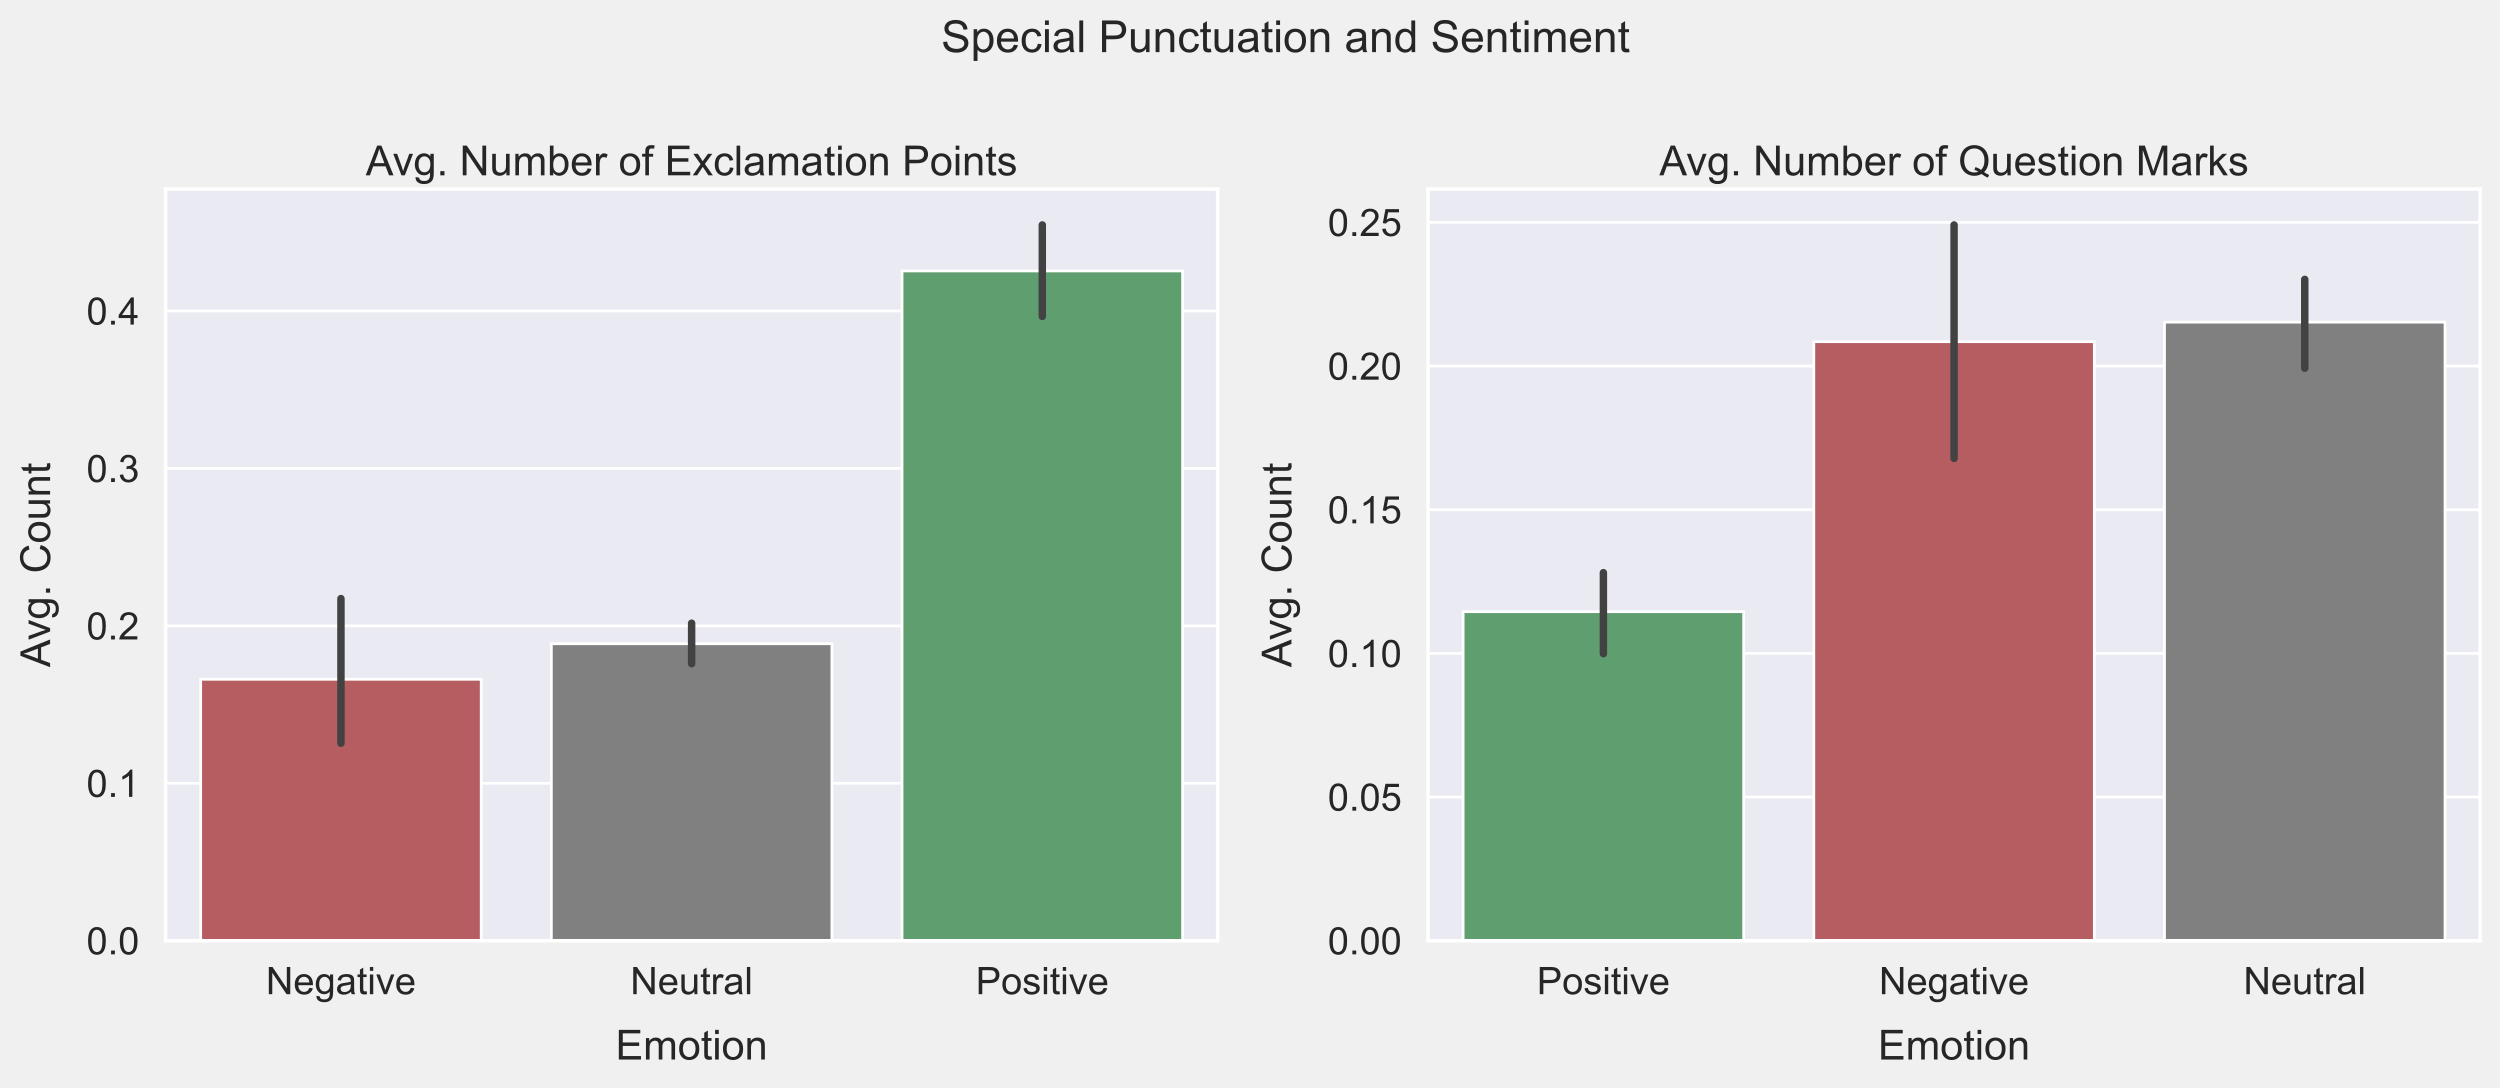
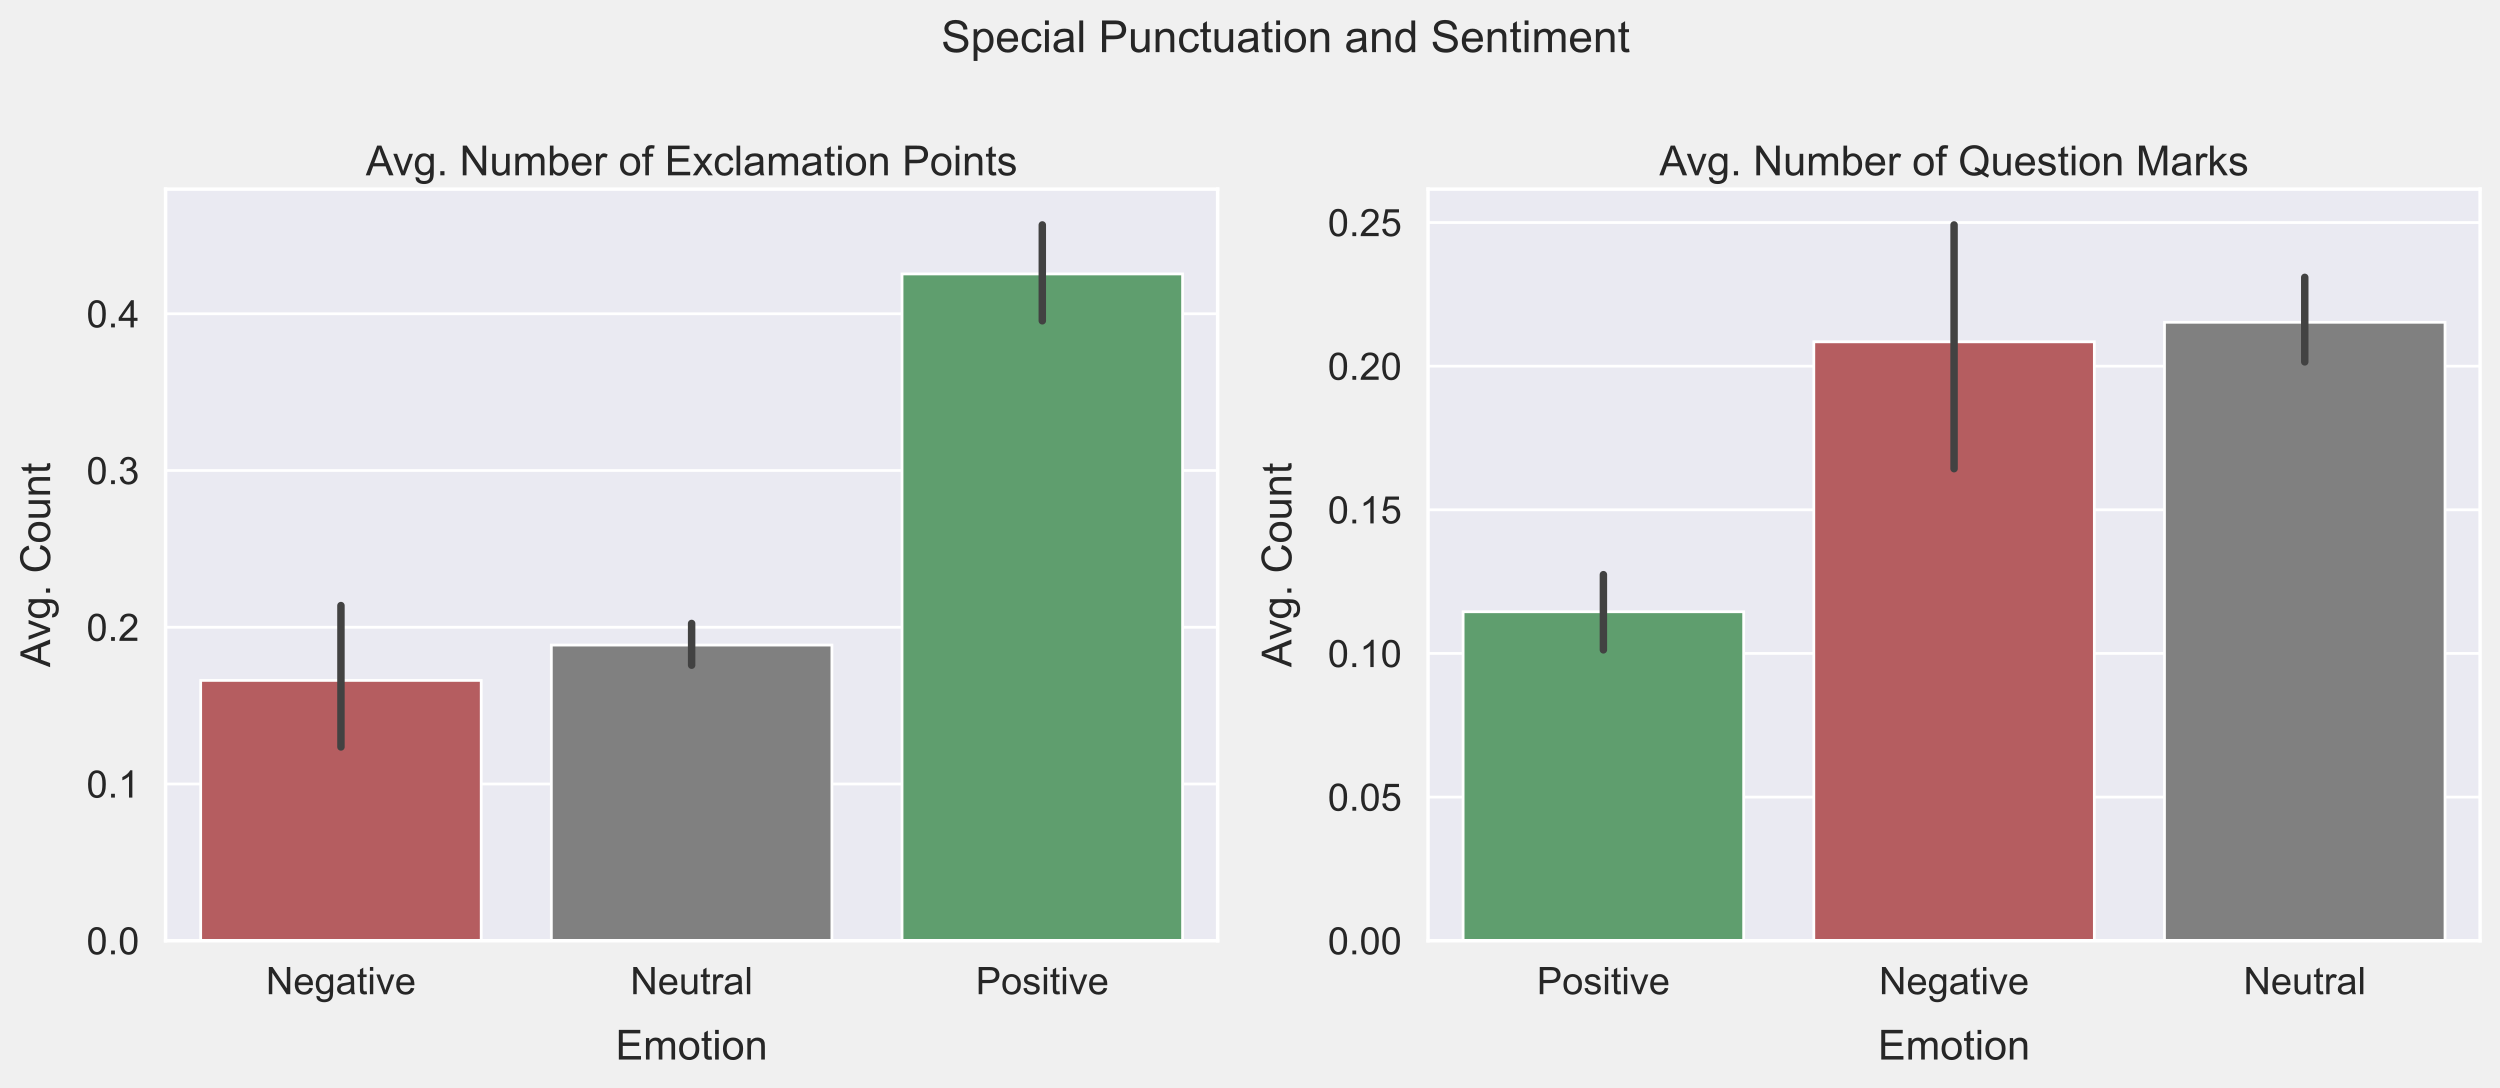
<svg xmlns="http://www.w3.org/2000/svg" xmlns:xlink="http://www.w3.org/1999/xlink" height="393.354pt" version="1.1" viewBox="0 0 904.089 393.354" width="904.089pt">
  <defs>
    <style type="text/css">*{stroke-linecap:butt;stroke-linejoin:round;}</style>
  </defs>
  <g id="figure_1">
    <g id="patch_1">
      <path d="M 0 393.354  L 904.089 393.354  L 904.089 0  L 0 0  z " style="fill:none;" />
    </g>
    <g id="axes_1">
      <g id="patch_2">
        <path d="M 59.889 340.2  L 440.344 340.2  L 440.344 68.4  L 59.889 68.4  z " style="fill:#eaeaf2;" />
      </g>
      <g id="matplotlib.axis_1">
        <g id="xtick_1">
          <g id="text_1">
            <g style="fill:#262626;" transform="translate(96.16554 359.542)scale(0.1375 -0.1375)">
              <defs>
                <path d="M 7.625 0  L 7.625 71.578  L 17.328 71.578  L 54.938 15.375  L 54.938 71.578  L 64.016 71.578  L 64.016 0  L 54.297 0  L 16.703 56.25  L 16.703 0  z " id="ArialMT-78" />
                <path d="M 42.094 16.703  L 51.172 15.578  Q 49.031 7.625 43.219 3.219  Q 37.406 -1.172 28.375 -1.172  Q 17 -1.172 10.328 5.828  Q 3.656 12.844 3.656 25.484  Q 3.656 38.578 10.391 45.797  Q 17.141 53.031 27.875 53.031  Q 38.281 53.031 44.875 45.953  Q 51.469 38.875 51.469 26.031  Q 51.469 25.25 51.422 23.688  L 12.75 23.688  Q 13.234 15.141 17.578 10.594  Q 21.922 6.062 28.422 6.062  Q 33.25 6.062 36.672 8.594  Q 40.094 11.141 42.094 16.703  z M 13.234 30.906  L 42.188 30.906  Q 41.609 37.453 38.875 40.719  Q 34.672 45.797 27.984 45.797  Q 21.922 45.797 17.797 41.75  Q 13.672 37.703 13.234 30.906  z " id="ArialMT-101" />
                <path d="M 4.984 -4.297  L 13.531 -5.562  Q 14.062 -9.516 16.5 -11.328  Q 19.781 -13.766 25.438 -13.766  Q 31.547 -13.766 34.859 -11.328  Q 38.188 -8.891 39.359 -4.5  Q 40.047 -1.812 39.984 6.781  Q 34.234 0 25.641 0  Q 14.938 0 9.078 7.719  Q 3.219 15.438 3.219 26.219  Q 3.219 33.641 5.906 39.906  Q 8.594 46.188 13.688 49.609  Q 18.797 53.031 25.688 53.031  Q 34.859 53.031 40.828 45.609  L 40.828 51.859  L 48.922 51.859  L 48.922 7.031  Q 48.922 -5.078 46.453 -10.125  Q 44 -15.188 38.641 -18.109  Q 33.297 -21.047 25.484 -21.047  Q 16.219 -21.047 10.5 -16.875  Q 4.781 -12.703 4.984 -4.297  z M 12.25 26.859  Q 12.25 16.656 16.297 11.969  Q 20.359 7.281 26.469 7.281  Q 32.516 7.281 36.609 11.938  Q 40.719 16.609 40.719 26.562  Q 40.719 36.078 36.5 40.906  Q 32.281 45.75 26.312 45.75  Q 20.453 45.75 16.344 40.984  Q 12.25 36.234 12.25 26.859  z " id="ArialMT-103" />
                <path d="M 40.438 6.391  Q 35.547 2.25 31.031 0.531  Q 26.516 -1.172 21.344 -1.172  Q 12.797 -1.172 8.203 3  Q 3.609 7.172 3.609 13.672  Q 3.609 17.484 5.344 20.625  Q 7.078 23.781 9.891 25.688  Q 12.703 27.594 16.219 28.562  Q 18.797 29.25 24.031 29.891  Q 34.672 31.156 39.703 32.906  Q 39.75 34.719 39.75 35.203  Q 39.75 40.578 37.25 42.781  Q 33.891 45.75 27.25 45.75  Q 21.047 45.75 18.094 43.578  Q 15.141 41.406 13.719 35.891  L 5.125 37.062  Q 6.297 42.578 8.984 45.969  Q 11.672 49.359 16.75 51.188  Q 21.828 53.031 28.516 53.031  Q 35.156 53.031 39.297 51.469  Q 43.453 49.906 45.406 47.531  Q 47.359 45.172 48.141 41.547  Q 48.578 39.312 48.578 33.453  L 48.578 21.734  Q 48.578 9.469 49.141 6.219  Q 49.703 2.984 51.375 0  L 42.188 0  Q 40.828 2.734 40.438 6.391  z M 39.703 26.031  Q 34.906 24.078 25.344 22.703  Q 19.922 21.922 17.672 20.938  Q 15.438 19.969 14.203 18.094  Q 12.984 16.219 12.984 13.922  Q 12.984 10.406 15.641 8.062  Q 18.312 5.719 23.438 5.719  Q 28.516 5.719 32.469 7.938  Q 36.422 10.156 38.281 14.016  Q 39.703 17 39.703 22.797  z " id="ArialMT-97" />
                <path d="M 25.781 7.859  L 27.047 0.094  Q 23.344 -0.688 20.406 -0.688  Q 15.625 -0.688 12.984 0.828  Q 10.359 2.344 9.281 4.812  Q 8.203 7.281 8.203 15.188  L 8.203 45.016  L 1.766 45.016  L 1.766 51.859  L 8.203 51.859  L 8.203 64.703  L 16.938 69.969  L 16.938 51.859  L 25.781 51.859  L 25.781 45.016  L 16.938 45.016  L 16.938 14.703  Q 16.938 10.938 17.406 9.859  Q 17.875 8.797 18.922 8.156  Q 19.969 7.516 21.922 7.516  Q 23.391 7.516 25.781 7.859  z " id="ArialMT-116" />
                <path d="M 6.641 61.469  L 6.641 71.578  L 15.438 71.578  L 15.438 61.469  z M 6.641 0  L 6.641 51.859  L 15.438 51.859  L 15.438 0  z " id="ArialMT-105" />
                <path d="M 21 0  L 1.266 51.859  L 10.547 51.859  L 21.688 20.797  Q 23.484 15.766 25 10.359  Q 26.172 14.453 28.266 20.219  L 39.797 51.859  L 48.828 51.859  L 29.203 0  z " id="ArialMT-118" />
              </defs>
              <use xlink:href="#ArialMT-78" />
              <use x="72.217" xlink:href="#ArialMT-101" />
              <use x="127.832" xlink:href="#ArialMT-103" />
              <use x="183.447" xlink:href="#ArialMT-97" />
              <use x="239.062" xlink:href="#ArialMT-116" />
              <use x="266.846" xlink:href="#ArialMT-105" />
              <use x="289.062" xlink:href="#ArialMT-118" />
              <use x="339.062" xlink:href="#ArialMT-101" />
            </g>
          </g>
        </g>
        <g id="xtick_2">
          <g id="text_2">
            <g style="fill:#262626;" transform="translate(227.9552 359.542)scale(0.1375 -0.1375)">
              <defs>
                <path d="M 40.578 0  L 40.578 7.625  Q 34.516 -1.172 24.125 -1.172  Q 19.531 -1.172 15.547 0.578  Q 11.578 2.344 9.641 5  Q 7.719 7.672 6.938 11.531  Q 6.391 14.109 6.391 19.734  L 6.391 51.859  L 15.188 51.859  L 15.188 23.094  Q 15.188 16.219 15.719 13.812  Q 16.547 10.359 19.234 8.375  Q 21.922 6.391 25.875 6.391  Q 29.828 6.391 33.297 8.422  Q 36.766 10.453 38.203 13.938  Q 39.656 17.438 39.656 24.078  L 39.656 51.859  L 48.438 51.859  L 48.438 0  z " id="ArialMT-117" />
                <path d="M 6.5 0  L 6.5 51.859  L 14.406 51.859  L 14.406 44  Q 17.438 49.516 20 51.266  Q 22.562 53.031 25.641 53.031  Q 30.078 53.031 34.672 50.203  L 31.641 42.047  Q 28.422 43.953 25.203 43.953  Q 22.312 43.953 20.016 42.219  Q 17.719 40.484 16.75 37.406  Q 15.281 32.719 15.281 27.156  L 15.281 0  z " id="ArialMT-114" />
                <path d="M 6.391 0  L 6.391 71.578  L 15.188 71.578  L 15.188 0  z " id="ArialMT-108" />
              </defs>
              <use xlink:href="#ArialMT-78" />
              <use x="72.217" xlink:href="#ArialMT-101" />
              <use x="127.832" xlink:href="#ArialMT-117" />
              <use x="183.447" xlink:href="#ArialMT-116" />
              <use x="211.23" xlink:href="#ArialMT-114" />
              <use x="244.531" xlink:href="#ArialMT-97" />
              <use x="300.146" xlink:href="#ArialMT-108" />
            </g>
          </g>
        </g>
        <g id="xtick_3">
          <g id="text_3">
            <g style="fill:#262626;" transform="translate(352.8623 359.542)scale(0.1375 -0.1375)">
              <defs>
                <path d="M 7.719 0  L 7.719 71.578  L 34.719 71.578  Q 41.844 71.578 45.609 70.906  Q 50.875 70.016 54.438 67.547  Q 58.016 65.094 60.188 60.641  Q 62.359 56.203 62.359 50.875  Q 62.359 41.75 56.547 35.422  Q 50.734 29.109 35.547 29.109  L 17.188 29.109  L 17.188 0  z M 17.188 37.547  L 35.688 37.547  Q 44.875 37.547 48.734 40.969  Q 52.594 44.391 52.594 50.594  Q 52.594 55.078 50.312 58.266  Q 48.047 61.469 44.344 62.5  Q 41.938 63.141 35.5 63.141  L 17.188 63.141  z " id="ArialMT-80" />
                <path d="M 3.328 25.922  Q 3.328 40.328 11.328 47.266  Q 18.016 53.031 27.641 53.031  Q 38.328 53.031 45.109 46.016  Q 51.906 39.016 51.906 26.656  Q 51.906 16.656 48.906 10.906  Q 45.906 5.172 40.156 2  Q 34.422 -1.172 27.641 -1.172  Q 16.75 -1.172 10.031 5.812  Q 3.328 12.797 3.328 25.922  z M 12.359 25.922  Q 12.359 15.969 16.703 11.016  Q 21.047 6.062 27.641 6.062  Q 34.188 6.062 38.531 11.031  Q 42.875 16.016 42.875 26.219  Q 42.875 35.844 38.5 40.797  Q 34.125 45.75 27.641 45.75  Q 21.047 45.75 16.703 40.812  Q 12.359 35.891 12.359 25.922  z " id="ArialMT-111" />
                <path d="M 3.078 15.484  L 11.766 16.844  Q 12.5 11.625 15.844 8.844  Q 19.188 6.062 25.203 6.062  Q 31.25 6.062 34.172 8.516  Q 37.109 10.984 37.109 14.312  Q 37.109 17.281 34.516 19  Q 32.719 20.172 25.531 21.969  Q 15.875 24.422 12.141 26.203  Q 8.406 27.984 6.469 31.125  Q 4.547 34.281 4.547 38.094  Q 4.547 41.547 6.125 44.5  Q 7.719 47.469 10.453 49.422  Q 12.5 50.922 16.031 51.969  Q 19.578 53.031 23.641 53.031  Q 29.734 53.031 34.344 51.266  Q 38.969 49.516 41.156 46.5  Q 43.359 43.5 44.188 38.484  L 35.594 37.312  Q 35.016 41.312 32.203 43.547  Q 29.391 45.797 24.266 45.797  Q 18.219 45.797 15.625 43.797  Q 13.031 41.797 13.031 39.109  Q 13.031 37.406 14.109 36.031  Q 15.188 34.625 17.484 33.688  Q 18.797 33.203 25.25 31.453  Q 34.578 28.953 38.25 27.359  Q 41.938 25.781 44.031 22.75  Q 46.141 19.734 46.141 15.234  Q 46.141 10.844 43.578 6.953  Q 41.016 3.078 36.172 0.953  Q 31.344 -1.172 25.25 -1.172  Q 15.141 -1.172 9.844 3.031  Q 4.547 7.234 3.078 15.484  z " id="ArialMT-115" />
              </defs>
              <use xlink:href="#ArialMT-80" />
              <use x="66.699" xlink:href="#ArialMT-111" />
              <use x="122.314" xlink:href="#ArialMT-115" />
              <use x="172.314" xlink:href="#ArialMT-105" />
              <use x="194.531" xlink:href="#ArialMT-116" />
              <use x="222.314" xlink:href="#ArialMT-105" />
              <use x="244.531" xlink:href="#ArialMT-118" />
              <use x="294.531" xlink:href="#ArialMT-101" />
            </g>
          </g>
        </g>
        <g id="text_4">
          <g style="fill:#262626;" transform="translate(222.6042 383.1727)scale(0.15 -0.15)">
            <defs>
              <path d="M 7.906 0  L 7.906 71.578  L 59.672 71.578  L 59.672 63.141  L 17.391 63.141  L 17.391 41.219  L 56.984 41.219  L 56.984 32.812  L 17.391 32.812  L 17.391 8.453  L 61.328 8.453  L 61.328 0  z " id="ArialMT-69" />
              <path d="M 6.594 0  L 6.594 51.859  L 14.453 51.859  L 14.453 44.578  Q 16.891 48.391 20.938 50.703  Q 25 53.031 30.172 53.031  Q 35.938 53.031 39.625 50.641  Q 43.312 48.25 44.828 43.953  Q 50.984 53.031 60.844 53.031  Q 68.562 53.031 72.703 48.75  Q 76.859 44.484 76.859 35.594  L 76.859 0  L 68.109 0  L 68.109 32.672  Q 68.109 37.938 67.25 40.25  Q 66.406 42.578 64.156 43.984  Q 61.922 45.406 58.891 45.406  Q 53.422 45.406 49.797 41.766  Q 46.188 38.141 46.188 30.125  L 46.188 0  L 37.406 0  L 37.406 33.688  Q 37.406 39.547 35.25 42.469  Q 33.109 45.406 28.219 45.406  Q 24.516 45.406 21.359 43.453  Q 18.219 41.5 16.797 37.734  Q 15.375 33.984 15.375 26.906  L 15.375 0  z " id="ArialMT-109" />
              <path d="M 6.594 0  L 6.594 51.859  L 14.5 51.859  L 14.5 44.484  Q 20.219 53.031 31 53.031  Q 35.688 53.031 39.625 51.344  Q 43.562 49.656 45.516 46.922  Q 47.469 44.188 48.25 40.438  Q 48.734 37.984 48.734 31.891  L 48.734 0  L 39.938 0  L 39.938 31.547  Q 39.938 36.922 38.906 39.578  Q 37.891 42.234 35.281 43.812  Q 32.672 45.406 29.156 45.406  Q 23.531 45.406 19.453 41.844  Q 15.375 38.281 15.375 28.328  L 15.375 0  z " id="ArialMT-110" />
            </defs>
            <use xlink:href="#ArialMT-69" />
            <use x="66.699" xlink:href="#ArialMT-109" />
            <use x="150" xlink:href="#ArialMT-111" />
            <use x="205.615" xlink:href="#ArialMT-116" />
            <use x="233.398" xlink:href="#ArialMT-105" />
            <use x="255.615" xlink:href="#ArialMT-111" />
            <use x="311.23" xlink:href="#ArialMT-110" />
          </g>
        </g>
      </g>
      <g id="matplotlib.axis_2">
        <g id="ytick_1">
          <g id="line2d_1">
-             <path clip-path="url(#pdcd122458a)" d="M 59.889 340.2  L 440.344 340.2  " style="fill:none;stroke:#ffffff;stroke-linecap:round;" />
+             <path clip-path="url(#p3a1f4a45fe)" d="M 59.889 340.2  L 440.344 340.2  " style="fill:none;stroke:#ffffff;stroke-linecap:round;" />
          </g>
          <g id="text_5">
            <g style="fill:#262626;" transform="translate(31.27656 345.121)scale(0.1375 -0.1375)">
              <defs>
                <path d="M 4.156 35.297  Q 4.156 48 6.766 55.734  Q 9.375 63.484 14.516 67.672  Q 19.672 71.875 27.484 71.875  Q 33.25 71.875 37.594 69.547  Q 41.938 67.234 44.766 62.859  Q 47.609 58.5 49.219 52.219  Q 50.828 45.953 50.828 35.297  Q 50.828 22.703 48.234 14.969  Q 45.656 7.234 40.5 3  Q 35.359 -1.219 27.484 -1.219  Q 17.141 -1.219 11.234 6.203  Q 4.156 15.141 4.156 35.297  z M 13.188 35.297  Q 13.188 17.672 17.312 11.828  Q 21.438 6 27.484 6  Q 33.547 6 37.672 11.859  Q 41.797 17.719 41.797 35.297  Q 41.797 52.984 37.672 58.781  Q 33.547 64.594 27.391 64.594  Q 21.344 64.594 17.719 59.469  Q 13.188 52.938 13.188 35.297  z " id="ArialMT-48" />
                <path d="M 9.078 0  L 9.078 10.016  L 19.094 10.016  L 19.094 0  z " id="ArialMT-46" />
              </defs>
              <use xlink:href="#ArialMT-48" />
              <use x="55.615" xlink:href="#ArialMT-46" />
              <use x="83.398" xlink:href="#ArialMT-48" />
            </g>
          </g>
        </g>
        <g id="ytick_2">
          <g id="line2d_2">
-             <path clip-path="url(#pdcd122458a)" d="M 59.889 283.265  L 440.344 283.265  " style="fill:none;stroke:#ffffff;stroke-linecap:round;" />
+             <path clip-path="url(#p3a1f4a45fe)" d="M 59.889 283.518  L 440.344 283.518  " style="fill:none;stroke:#ffffff;stroke-linecap:round;" />
          </g>
          <g id="text_6">
-             <g style="fill:#262626;" transform="translate(31.27656 288.1862)scale(0.1375 -0.1375)">
+             <g style="fill:#262626;" transform="translate(31.27656 288.4393)scale(0.1375 -0.1375)">
              <defs>
                <path d="M 37.25 0  L 28.469 0  L 28.469 56  Q 25.297 52.984 20.141 49.953  Q 14.984 46.922 10.891 45.406  L 10.891 53.906  Q 18.266 57.375 23.781 62.297  Q 29.297 67.234 31.594 71.875  L 37.25 71.875  z " id="ArialMT-49" />
              </defs>
              <use xlink:href="#ArialMT-48" />
              <use x="55.615" xlink:href="#ArialMT-46" />
              <use x="83.398" xlink:href="#ArialMT-49" />
            </g>
          </g>
        </g>
        <g id="ytick_3">
          <g id="line2d_3">
-             <path clip-path="url(#pdcd122458a)" d="M 59.889 226.33  L 440.344 226.33  " style="fill:none;stroke:#ffffff;stroke-linecap:round;" />
+             <path clip-path="url(#p3a1f4a45fe)" d="M 59.889 226.837  L 440.344 226.837  " style="fill:none;stroke:#ffffff;stroke-linecap:round;" />
          </g>
          <g id="text_7">
-             <g style="fill:#262626;" transform="translate(31.27656 231.2513)scale(0.1375 -0.1375)">
+             <g style="fill:#262626;" transform="translate(31.27656 231.7575)scale(0.1375 -0.1375)">
              <defs>
                <path d="M 50.344 8.453  L 50.344 0  L 3.031 0  Q 2.938 3.172 4.047 6.109  Q 5.859 10.938 9.828 15.625  Q 13.812 20.312 21.344 26.469  Q 33.016 36.031 37.109 41.625  Q 41.219 47.219 41.219 52.203  Q 41.219 57.422 37.469 61  Q 33.734 64.594 27.734 64.594  Q 21.391 64.594 17.578 60.781  Q 13.766 56.984 13.719 50.25  L 4.688 51.172  Q 5.609 61.281 11.656 66.578  Q 17.719 71.875 27.938 71.875  Q 38.234 71.875 44.234 66.156  Q 50.25 60.453 50.25 52  Q 50.25 47.703 48.484 43.547  Q 46.734 39.406 42.656 34.812  Q 38.578 30.219 29.109 22.219  Q 21.188 15.578 18.938 13.203  Q 16.703 10.844 15.234 8.453  z " id="ArialMT-50" />
              </defs>
              <use xlink:href="#ArialMT-48" />
              <use x="55.615" xlink:href="#ArialMT-46" />
              <use x="83.398" xlink:href="#ArialMT-50" />
            </g>
          </g>
        </g>
        <g id="ytick_4">
          <g id="line2d_4">
-             <path clip-path="url(#pdcd122458a)" d="M 59.889 169.395  L 440.344 169.395  " style="fill:none;stroke:#ffffff;stroke-linecap:round;" />
+             <path clip-path="url(#p3a1f4a45fe)" d="M 59.889 170.155  L 440.344 170.155  " style="fill:none;stroke:#ffffff;stroke-linecap:round;" />
          </g>
          <g id="text_8">
-             <g style="fill:#262626;" transform="translate(31.27656 174.3165)scale(0.1375 -0.1375)">
+             <g style="fill:#262626;" transform="translate(31.27656 175.0758)scale(0.1375 -0.1375)">
              <defs>
                <path d="M 4.203 18.891  L 12.984 20.062  Q 14.5 12.594 18.141 9.297  Q 21.781 6 27 6  Q 33.203 6 37.469 10.297  Q 41.75 14.594 41.75 20.953  Q 41.75 27 37.797 30.922  Q 33.844 34.859 27.734 34.859  Q 25.25 34.859 21.531 33.891  L 22.516 41.609  Q 23.391 41.5 23.922 41.5  Q 29.547 41.5 34.031 44.422  Q 38.531 47.359 38.531 53.469  Q 38.531 58.297 35.25 61.469  Q 31.984 64.656 26.812 64.656  Q 21.688 64.656 18.266 61.422  Q 14.844 58.203 13.875 51.766  L 5.078 53.328  Q 6.688 62.156 12.391 67.016  Q 18.109 71.875 26.609 71.875  Q 32.469 71.875 37.391 69.359  Q 42.328 66.844 44.938 62.5  Q 47.562 58.156 47.562 53.266  Q 47.562 48.641 45.062 44.828  Q 42.578 41.016 37.703 38.766  Q 44.047 37.312 47.562 32.688  Q 51.078 28.078 51.078 21.141  Q 51.078 11.766 44.234 5.25  Q 37.406 -1.266 26.953 -1.266  Q 17.531 -1.266 11.297 4.344  Q 5.078 9.969 4.203 18.891  z " id="ArialMT-51" />
              </defs>
              <use xlink:href="#ArialMT-48" />
              <use x="55.615" xlink:href="#ArialMT-46" />
              <use x="83.398" xlink:href="#ArialMT-51" />
            </g>
          </g>
        </g>
        <g id="ytick_5">
          <g id="line2d_5">
-             <path clip-path="url(#pdcd122458a)" d="M 59.889 112.461  L 440.344 112.461  " style="fill:none;stroke:#ffffff;stroke-linecap:round;" />
+             <path clip-path="url(#p3a1f4a45fe)" d="M 59.889 113.473  L 440.344 113.473  " style="fill:none;stroke:#ffffff;stroke-linecap:round;" />
          </g>
          <g id="text_9">
-             <g style="fill:#262626;" transform="translate(31.27656 117.3817)scale(0.1375 -0.1375)">
+             <g style="fill:#262626;" transform="translate(31.27656 118.3941)scale(0.1375 -0.1375)">
              <defs>
                <path d="M 32.328 0  L 32.328 17.141  L 1.266 17.141  L 1.266 25.203  L 33.938 71.578  L 41.109 71.578  L 41.109 25.203  L 50.781 25.203  L 50.781 17.141  L 41.109 17.141  L 41.109 0  z M 32.328 25.203  L 32.328 57.469  L 9.906 25.203  z " id="ArialMT-52" />
              </defs>
              <use xlink:href="#ArialMT-48" />
              <use x="55.615" xlink:href="#ArialMT-46" />
              <use x="83.398" xlink:href="#ArialMT-52" />
            </g>
          </g>
        </g>
        <g id="text_10">
          <g style="fill:#262626;" transform="translate(18.11953 241.2715)rotate(-90)scale(0.15 -0.15)">
            <defs>
              <path d="M -0.141 0  L 27.344 71.578  L 37.547 71.578  L 66.844 0  L 56.062 0  L 47.703 21.688  L 17.781 21.688  L 9.906 0  z M 20.516 29.391  L 44.781 29.391  L 37.312 49.219  Q 33.891 58.25 32.234 64.062  Q 30.859 57.172 28.375 50.391  z " id="ArialMT-65" />
              <path id="ArialMT-32" />
              <path d="M 58.797 25.094  L 68.266 22.703  Q 65.281 11.031 57.547 4.906  Q 49.812 -1.219 38.625 -1.219  Q 27.047 -1.219 19.797 3.484  Q 12.547 8.203 8.766 17.141  Q 4.984 26.078 4.984 36.328  Q 4.984 47.516 9.25 55.828  Q 13.531 64.156 21.406 68.469  Q 29.297 72.797 38.766 72.797  Q 49.516 72.797 56.828 67.328  Q 64.156 61.859 67.047 51.953  L 57.719 49.75  Q 55.219 57.562 50.484 61.125  Q 45.75 64.703 38.578 64.703  Q 30.328 64.703 24.781 60.734  Q 19.234 56.781 16.984 50.109  Q 14.75 43.453 14.75 36.375  Q 14.75 27.25 17.406 20.438  Q 20.062 13.625 25.672 10.25  Q 31.297 6.891 37.844 6.891  Q 45.797 6.891 51.312 11.469  Q 56.844 16.062 58.797 25.094  z " id="ArialMT-67" />
            </defs>
            <use xlink:href="#ArialMT-65" />
            <use x="64.949" xlink:href="#ArialMT-118" />
            <use x="114.949" xlink:href="#ArialMT-103" />
            <use x="170.564" xlink:href="#ArialMT-46" />
            <use x="198.348" xlink:href="#ArialMT-32" />
            <use x="226.131" xlink:href="#ArialMT-67" />
            <use x="298.348" xlink:href="#ArialMT-111" />
            <use x="353.963" xlink:href="#ArialMT-117" />
            <use x="409.578" xlink:href="#ArialMT-110" />
            <use x="465.193" xlink:href="#ArialMT-116" />
          </g>
        </g>
      </g>
      <g id="patch_3">
-         <path clip-path="url(#pdcd122458a)" d="M 72.571 340.2  L 174.025 340.2  L 174.025 245.644  L 72.571 245.644  z " style="fill:#b55d60;stroke:#ffffff;stroke-linejoin:miter;" />
+         <path clip-path="url(#p3a1f4a45fe)" d="M 72.571 340.2  L 174.025 340.2  L 174.025 246.064  L 72.571 246.064  z " style="fill:#b55d60;stroke:#ffffff;stroke-linejoin:miter;" />
      </g>
      <g id="patch_4">
-         <path clip-path="url(#pdcd122458a)" d="M 199.389 340.2  L 300.844 340.2  L 300.844 232.798  L 199.389 232.798  z " style="fill:#808080;stroke:#ffffff;stroke-linejoin:miter;" />
+         <path clip-path="url(#p3a1f4a45fe)" d="M 199.389 340.2  L 300.844 340.2  L 300.844 233.275  L 199.389 233.275  z " style="fill:#808080;stroke:#ffffff;stroke-linejoin:miter;" />
      </g>
      <g id="patch_5">
-         <path clip-path="url(#pdcd122458a)" d="M 326.207 340.2  L 427.662 340.2  L 427.662 97.99  L 326.207 97.99  z " style="fill:#5f9e6e;stroke:#ffffff;stroke-linejoin:miter;" />
+         <path clip-path="url(#p3a1f4a45fe)" d="M 326.207 340.2  L 427.662 340.2  L 427.662 99.067  L 326.207 99.067  z " style="fill:#5f9e6e;stroke:#ffffff;stroke-linejoin:miter;" />
      </g>
      <g id="line2d_6">
-         <path clip-path="url(#pdcd122458a)" d="M 123.298 268.78  L 123.298 216.472  " style="fill:none;stroke:#424242;stroke-linecap:round;stroke-width:2.7;" />
+         <path clip-path="url(#p3a1f4a45fe)" d="M 123.298 270.124  L 123.298 219  " style="fill:none;stroke:#424242;stroke-linecap:round;stroke-width:2.7;" />
      </g>
      <g id="line2d_7">
-         <path clip-path="url(#pdcd122458a)" d="M 250.116 240.007  L 250.116 225.368  " style="fill:none;stroke:#424242;stroke-linecap:round;stroke-width:2.7;" />
+         <path clip-path="url(#p3a1f4a45fe)" d="M 250.116 240.561  L 250.116 225.464  " style="fill:none;stroke:#424242;stroke-linecap:round;stroke-width:2.7;" />
      </g>
      <g id="line2d_8">
-         <path clip-path="url(#pdcd122458a)" d="M 376.935 114.434  L 376.935 81.343  " style="fill:none;stroke:#424242;stroke-linecap:round;stroke-width:2.7;" />
+         <path clip-path="url(#p3a1f4a45fe)" d="M 376.935 116.015  L 376.935 81.343  " style="fill:none;stroke:#424242;stroke-linecap:round;stroke-width:2.7;" />
      </g>
      <g id="patch_6">
        <path d="M 59.889 340.2  L 59.889 68.4  " style="fill:none;stroke:#ffffff;stroke-linecap:square;stroke-linejoin:miter;stroke-width:1.25;" />
      </g>
      <g id="patch_7">
        <path d="M 440.344 340.2  L 440.344 68.4  " style="fill:none;stroke:#ffffff;stroke-linecap:square;stroke-linejoin:miter;stroke-width:1.25;" />
      </g>
      <g id="patch_8">
        <path d="M 59.889 340.2  L 440.344 340.2  " style="fill:none;stroke:#ffffff;stroke-linecap:square;stroke-linejoin:miter;stroke-width:1.25;" />
      </g>
      <g id="patch_9">
        <path d="M 59.889 68.4  L 440.344 68.4  " style="fill:none;stroke:#ffffff;stroke-linecap:square;stroke-linejoin:miter;stroke-width:1.25;" />
      </g>
      <g id="text_11">
        <g style="fill:#262626;" transform="translate(132.2855 63.4)scale(0.15 -0.15)">
          <defs>
            <path d="M 14.703 0  L 6.547 0  L 6.547 71.578  L 15.328 71.578  L 15.328 46.047  Q 20.906 53.031 29.547 53.031  Q 34.328 53.031 38.594 51.094  Q 42.875 49.172 45.625 45.672  Q 48.391 42.188 49.953 37.25  Q 51.516 32.328 51.516 26.703  Q 51.516 13.375 44.922 6.094  Q 38.328 -1.172 29.109 -1.172  Q 19.922 -1.172 14.703 6.5  z M 14.594 26.312  Q 14.594 17 17.141 12.844  Q 21.297 6.062 28.375 6.062  Q 34.125 6.062 38.328 11.062  Q 42.531 16.062 42.531 25.984  Q 42.531 36.141 38.5 40.969  Q 34.469 45.797 28.766 45.797  Q 23 45.797 18.797 40.797  Q 14.594 35.797 14.594 26.312  z " id="ArialMT-98" />
            <path d="M 8.688 0  L 8.688 45.016  L 0.922 45.016  L 0.922 51.859  L 8.688 51.859  L 8.688 57.375  Q 8.688 62.594 9.625 65.141  Q 10.891 68.562 14.078 70.672  Q 17.281 72.797 23.047 72.797  Q 26.766 72.797 31.25 71.922  L 29.938 64.266  Q 27.203 64.75 24.75 64.75  Q 20.75 64.75 19.094 63.031  Q 17.438 61.328 17.438 56.641  L 17.438 51.859  L 27.547 51.859  L 27.547 45.016  L 17.438 45.016  L 17.438 0  z " id="ArialMT-102" />
            <path d="M 0.734 0  L 19.672 26.953  L 2.156 51.859  L 13.141 51.859  L 21.094 39.703  Q 23.344 36.234 24.703 33.891  Q 26.859 37.109 28.656 39.594  L 37.406 51.859  L 47.906 51.859  L 29.984 27.438  L 49.266 0  L 38.484 0  L 27.828 16.109  L 25 20.453  L 11.375 0  z " id="ArialMT-120" />
            <path d="M 40.438 19  L 49.078 17.875  Q 47.656 8.938 41.812 3.875  Q 35.984 -1.172 27.484 -1.172  Q 16.844 -1.172 10.375 5.781  Q 3.906 12.75 3.906 25.734  Q 3.906 34.125 6.688 40.422  Q 9.469 46.734 15.156 49.875  Q 20.844 53.031 27.547 53.031  Q 35.984 53.031 41.359 48.75  Q 46.734 44.484 48.25 36.625  L 39.703 35.297  Q 38.484 40.531 35.375 43.156  Q 32.281 45.797 27.875 45.797  Q 21.234 45.797 17.078 41.031  Q 12.938 36.281 12.938 25.984  Q 12.938 15.531 16.938 10.797  Q 20.953 6.062 27.391 6.062  Q 32.562 6.062 36.031 9.234  Q 39.5 12.406 40.438 19  z " id="ArialMT-99" />
          </defs>
          <use xlink:href="#ArialMT-65" />
          <use x="64.949" xlink:href="#ArialMT-118" />
          <use x="114.949" xlink:href="#ArialMT-103" />
          <use x="170.564" xlink:href="#ArialMT-46" />
          <use x="198.348" xlink:href="#ArialMT-32" />
          <use x="226.131" xlink:href="#ArialMT-78" />
          <use x="298.348" xlink:href="#ArialMT-117" />
          <use x="353.963" xlink:href="#ArialMT-109" />
          <use x="437.264" xlink:href="#ArialMT-98" />
          <use x="492.879" xlink:href="#ArialMT-101" />
          <use x="548.494" xlink:href="#ArialMT-114" />
          <use x="581.795" xlink:href="#ArialMT-32" />
          <use x="609.578" xlink:href="#ArialMT-111" />
          <use x="665.193" xlink:href="#ArialMT-102" />
          <use x="692.977" xlink:href="#ArialMT-32" />
          <use x="720.76" xlink:href="#ArialMT-69" />
          <use x="787.459" xlink:href="#ArialMT-120" />
          <use x="837.459" xlink:href="#ArialMT-99" />
          <use x="887.459" xlink:href="#ArialMT-108" />
          <use x="909.676" xlink:href="#ArialMT-97" />
          <use x="965.291" xlink:href="#ArialMT-109" />
          <use x="1048.592" xlink:href="#ArialMT-97" />
          <use x="1104.207" xlink:href="#ArialMT-116" />
          <use x="1131.99" xlink:href="#ArialMT-105" />
          <use x="1154.207" xlink:href="#ArialMT-111" />
          <use x="1209.822" xlink:href="#ArialMT-110" />
          <use x="1265.438" xlink:href="#ArialMT-32" />
          <use x="1293.221" xlink:href="#ArialMT-80" />
          <use x="1359.92" xlink:href="#ArialMT-111" />
          <use x="1415.535" xlink:href="#ArialMT-105" />
          <use x="1437.752" xlink:href="#ArialMT-110" />
          <use x="1493.367" xlink:href="#ArialMT-116" />
          <use x="1521.15" xlink:href="#ArialMT-115" />
        </g>
      </g>
    </g>
    <g id="axes_2">
      <g id="patch_10">
        <path d="M 516.435 340.2  L 896.889 340.2  L 896.889 68.4  L 516.435 68.4  z " style="fill:#eaeaf2;" />
      </g>
      <g id="matplotlib.axis_3">
        <g id="xtick_4">
          <g id="text_12">
            <g style="fill:#262626;" transform="translate(555.7714 359.542)scale(0.1375 -0.1375)">
              <use xlink:href="#ArialMT-80" />
              <use x="66.699" xlink:href="#ArialMT-111" />
              <use x="122.314" xlink:href="#ArialMT-115" />
              <use x="172.314" xlink:href="#ArialMT-105" />
              <use x="194.531" xlink:href="#ArialMT-116" />
              <use x="222.314" xlink:href="#ArialMT-105" />
              <use x="244.531" xlink:href="#ArialMT-118" />
              <use x="294.531" xlink:href="#ArialMT-101" />
            </g>
          </g>
        </g>
        <g id="xtick_5">
          <g id="text_13">
            <g style="fill:#262626;" transform="translate(679.5292 359.542)scale(0.1375 -0.1375)">
              <use xlink:href="#ArialMT-78" />
              <use x="72.217" xlink:href="#ArialMT-101" />
              <use x="127.832" xlink:href="#ArialMT-103" />
              <use x="183.447" xlink:href="#ArialMT-97" />
              <use x="239.062" xlink:href="#ArialMT-116" />
              <use x="266.846" xlink:href="#ArialMT-105" />
              <use x="289.062" xlink:href="#ArialMT-118" />
              <use x="339.062" xlink:href="#ArialMT-101" />
            </g>
          </g>
        </g>
        <g id="xtick_6">
          <g id="text_14">
            <g style="fill:#262626;" transform="translate(811.3188 359.542)scale(0.1375 -0.1375)">
              <use xlink:href="#ArialMT-78" />
              <use x="72.217" xlink:href="#ArialMT-101" />
              <use x="127.832" xlink:href="#ArialMT-117" />
              <use x="183.447" xlink:href="#ArialMT-116" />
              <use x="211.23" xlink:href="#ArialMT-114" />
              <use x="244.531" xlink:href="#ArialMT-97" />
              <use x="300.146" xlink:href="#ArialMT-108" />
            </g>
          </g>
        </g>
        <g id="text_15">
          <g style="fill:#262626;" transform="translate(679.1497 383.1727)scale(0.15 -0.15)">
            <use xlink:href="#ArialMT-69" />
            <use x="66.699" xlink:href="#ArialMT-109" />
            <use x="150" xlink:href="#ArialMT-111" />
            <use x="205.615" xlink:href="#ArialMT-116" />
            <use x="233.398" xlink:href="#ArialMT-105" />
            <use x="255.615" xlink:href="#ArialMT-111" />
            <use x="311.23" xlink:href="#ArialMT-110" />
          </g>
        </g>
      </g>
      <g id="matplotlib.axis_4">
        <g id="ytick_6">
          <g id="line2d_9">
-             <path clip-path="url(#pd8a5bf68e5)" d="M 516.435 340.2  L 896.889 340.2  " style="fill:none;stroke:#ffffff;stroke-linecap:round;" />
+             <path clip-path="url(#p4f3e5197fe)" d="M 516.435 340.2  L 896.889 340.2  " style="fill:none;stroke:#ffffff;stroke-linecap:round;" />
          </g>
          <g id="text_16">
            <g style="fill:#262626;" transform="translate(480.1757 345.121)scale(0.1375 -0.1375)">
              <use xlink:href="#ArialMT-48" />
              <use x="55.615" xlink:href="#ArialMT-46" />
              <use x="83.398" xlink:href="#ArialMT-48" />
              <use x="139.014" xlink:href="#ArialMT-48" />
            </g>
          </g>
        </g>
        <g id="ytick_7">
          <g id="line2d_10">
-             <path clip-path="url(#pd8a5bf68e5)" d="M 516.435 288.245  L 896.889 288.245  " style="fill:none;stroke:#ffffff;stroke-linecap:round;" />
+             <path clip-path="url(#p4f3e5197fe)" d="M 516.435 288.254  L 896.889 288.254  " style="fill:none;stroke:#ffffff;stroke-linecap:round;" />
          </g>
          <g id="text_17">
-             <g style="fill:#262626;" transform="translate(480.1757 293.166)scale(0.1375 -0.1375)">
+             <g style="fill:#262626;" transform="translate(480.1757 293.1752)scale(0.1375 -0.1375)">
              <defs>
                <path d="M 4.156 18.75  L 13.375 19.531  Q 14.406 12.797 18.141 9.391  Q 21.875 6 27.156 6  Q 33.5 6 37.891 10.781  Q 42.281 15.578 42.281 23.484  Q 42.281 31 38.062 35.344  Q 33.844 39.703 27 39.703  Q 22.75 39.703 19.328 37.766  Q 15.922 35.844 13.969 32.766  L 5.719 33.844  L 12.641 70.609  L 48.25 70.609  L 48.25 62.203  L 19.672 62.203  L 15.828 42.969  Q 22.266 47.469 29.344 47.469  Q 38.719 47.469 45.156 40.969  Q 51.609 34.469 51.609 24.266  Q 51.609 14.547 45.953 7.469  Q 39.062 -1.219 27.156 -1.219  Q 17.391 -1.219 11.203 4.25  Q 5.031 9.719 4.156 18.75  z " id="ArialMT-53" />
              </defs>
              <use xlink:href="#ArialMT-48" />
              <use x="55.615" xlink:href="#ArialMT-46" />
              <use x="83.398" xlink:href="#ArialMT-48" />
              <use x="139.014" xlink:href="#ArialMT-53" />
            </g>
          </g>
        </g>
        <g id="ytick_8">
          <g id="line2d_11">
-             <path clip-path="url(#pd8a5bf68e5)" d="M 516.435 236.29  L 896.889 236.29  " style="fill:none;stroke:#ffffff;stroke-linecap:round;" />
+             <path clip-path="url(#p4f3e5197fe)" d="M 516.435 236.308  L 896.889 236.308  " style="fill:none;stroke:#ffffff;stroke-linecap:round;" />
          </g>
          <g id="text_18">
-             <g style="fill:#262626;" transform="translate(480.1757 241.211)scale(0.1375 -0.1375)">
+             <g style="fill:#262626;" transform="translate(480.1757 241.2294)scale(0.1375 -0.1375)">
              <use xlink:href="#ArialMT-48" />
              <use x="55.615" xlink:href="#ArialMT-46" />
              <use x="83.398" xlink:href="#ArialMT-49" />
              <use x="139.014" xlink:href="#ArialMT-48" />
            </g>
          </g>
        </g>
        <g id="ytick_9">
          <g id="line2d_12">
-             <path clip-path="url(#pd8a5bf68e5)" d="M 516.435 184.335  L 896.889 184.335  " style="fill:none;stroke:#ffffff;stroke-linecap:round;" />
+             <path clip-path="url(#p4f3e5197fe)" d="M 516.435 184.363  L 896.889 184.363  " style="fill:none;stroke:#ffffff;stroke-linecap:round;" />
          </g>
          <g id="text_19">
-             <g style="fill:#262626;" transform="translate(480.1757 189.256)scale(0.1375 -0.1375)">
+             <g style="fill:#262626;" transform="translate(480.1757 189.2836)scale(0.1375 -0.1375)">
              <use xlink:href="#ArialMT-48" />
              <use x="55.615" xlink:href="#ArialMT-46" />
              <use x="83.398" xlink:href="#ArialMT-49" />
              <use x="139.014" xlink:href="#ArialMT-53" />
            </g>
          </g>
        </g>
        <g id="ytick_10">
          <g id="line2d_13">
-             <path clip-path="url(#pd8a5bf68e5)" d="M 516.435 132.38  L 896.889 132.38  " style="fill:none;stroke:#ffffff;stroke-linecap:round;" />
+             <path clip-path="url(#p4f3e5197fe)" d="M 516.435 132.417  L 896.889 132.417  " style="fill:none;stroke:#ffffff;stroke-linecap:round;" />
          </g>
          <g id="text_20">
-             <g style="fill:#262626;" transform="translate(480.1757 137.3009)scale(0.1375 -0.1375)">
+             <g style="fill:#262626;" transform="translate(480.1757 137.3378)scale(0.1375 -0.1375)">
              <use xlink:href="#ArialMT-48" />
              <use x="55.615" xlink:href="#ArialMT-46" />
              <use x="83.398" xlink:href="#ArialMT-50" />
              <use x="139.014" xlink:href="#ArialMT-48" />
            </g>
          </g>
        </g>
        <g id="ytick_11">
          <g id="line2d_14">
-             <path clip-path="url(#pd8a5bf68e5)" d="M 516.435 80.425  L 896.889 80.425  " style="fill:none;stroke:#ffffff;stroke-linecap:round;" />
+             <path clip-path="url(#p4f3e5197fe)" d="M 516.435 80.471  L 896.889 80.471  " style="fill:none;stroke:#ffffff;stroke-linecap:round;" />
          </g>
          <g id="text_21">
-             <g style="fill:#262626;" transform="translate(480.1757 85.34592)scale(0.1375 -0.1375)">
+             <g style="fill:#262626;" transform="translate(480.1757 85.39197)scale(0.1375 -0.1375)">
              <use xlink:href="#ArialMT-48" />
              <use x="55.615" xlink:href="#ArialMT-46" />
              <use x="83.398" xlink:href="#ArialMT-50" />
              <use x="139.014" xlink:href="#ArialMT-53" />
            </g>
          </g>
        </g>
        <g id="text_22">
          <g style="fill:#262626;" transform="translate(467.0187 241.2715)rotate(-90)scale(0.15 -0.15)">
            <use xlink:href="#ArialMT-65" />
            <use x="64.949" xlink:href="#ArialMT-118" />
            <use x="114.949" xlink:href="#ArialMT-103" />
            <use x="170.564" xlink:href="#ArialMT-46" />
            <use x="198.348" xlink:href="#ArialMT-32" />
            <use x="226.131" xlink:href="#ArialMT-67" />
            <use x="298.348" xlink:href="#ArialMT-111" />
            <use x="353.963" xlink:href="#ArialMT-117" />
            <use x="409.578" xlink:href="#ArialMT-110" />
            <use x="465.193" xlink:href="#ArialMT-116" />
          </g>
        </g>
      </g>
      <g id="patch_11">
-         <path clip-path="url(#pd8a5bf68e5)" d="M 529.116 340.2  L 630.571 340.2  L 630.571 221.214  L 529.116 221.214  z " style="fill:#5f9e6e;stroke:#ffffff;stroke-linejoin:miter;" />
+         <path clip-path="url(#p4f3e5197fe)" d="M 529.116 340.2  L 630.571 340.2  L 630.571 221.235  L 529.116 221.235  z " style="fill:#5f9e6e;stroke:#ffffff;stroke-linejoin:miter;" />
      </g>
      <g id="patch_12">
-         <path clip-path="url(#pd8a5bf68e5)" d="M 655.935 340.2  L 757.389 340.2  L 757.389 123.568  L 655.935 123.568  z " style="fill:#b55d60;stroke:#ffffff;stroke-linejoin:miter;" />
+         <path clip-path="url(#p4f3e5197fe)" d="M 655.935 340.2  L 757.389 340.2  L 757.389 123.606  L 655.935 123.606  z " style="fill:#b55d60;stroke:#ffffff;stroke-linejoin:miter;" />
      </g>
      <g id="patch_13">
-         <path clip-path="url(#pd8a5bf68e5)" d="M 782.753 340.2  L 884.207 340.2  L 884.207 116.513  L 782.753 116.513  z " style="fill:#808080;stroke:#ffffff;stroke-linejoin:miter;" />
+         <path clip-path="url(#p4f3e5197fe)" d="M 782.753 340.2  L 884.207 340.2  L 884.207 116.553  L 782.753 116.553  z " style="fill:#808080;stroke:#ffffff;stroke-linejoin:miter;" />
      </g>
      <g id="line2d_15">
-         <path clip-path="url(#pd8a5bf68e5)" d="M 579.844 236.396  L 579.844 207.091  " style="fill:none;stroke:#424242;stroke-linecap:round;stroke-width:2.7;" />
+         <path clip-path="url(#p4f3e5197fe)" d="M 579.844 235.011  L 579.844 207.82  " style="fill:none;stroke:#424242;stroke-linecap:round;stroke-width:2.7;" />
      </g>
      <g id="line2d_16">
-         <path clip-path="url(#pd8a5bf68e5)" d="M 706.662 165.793  L 706.662 81.343  " style="fill:none;stroke:#424242;stroke-linecap:round;stroke-width:2.7;" />
+         <path clip-path="url(#p4f3e5197fe)" d="M 706.662 169.495  L 706.662 81.343  " style="fill:none;stroke:#424242;stroke-linecap:round;stroke-width:2.7;" />
      </g>
      <g id="line2d_17">
-         <path clip-path="url(#pd8a5bf68e5)" d="M 833.48 133.164  L 833.48 101.033  " style="fill:none;stroke:#424242;stroke-linecap:round;stroke-width:2.7;" />
+         <path clip-path="url(#p4f3e5197fe)" d="M 833.48 130.874  L 833.48 100.301  " style="fill:none;stroke:#424242;stroke-linecap:round;stroke-width:2.7;" />
      </g>
      <g id="patch_14">
        <path d="M 516.435 340.2  L 516.435 68.4  " style="fill:none;stroke:#ffffff;stroke-linecap:square;stroke-linejoin:miter;stroke-width:1.25;" />
      </g>
      <g id="patch_15">
        <path d="M 896.889 340.2  L 896.889 68.4  " style="fill:none;stroke:#ffffff;stroke-linecap:square;stroke-linejoin:miter;stroke-width:1.25;" />
      </g>
      <g id="patch_16">
        <path d="M 516.435 340.2  L 896.889 340.2  " style="fill:none;stroke:#ffffff;stroke-linecap:square;stroke-linejoin:miter;stroke-width:1.25;" />
      </g>
      <g id="patch_17">
        <path d="M 516.435 68.4  L 896.889 68.4  " style="fill:none;stroke:#ffffff;stroke-linecap:square;stroke-linejoin:miter;stroke-width:1.25;" />
      </g>
      <g id="text_23">
        <g style="fill:#262626;" transform="translate(600.0926 63.4)scale(0.15 -0.15)">
          <defs>
            <path d="M 61.969 7.672  Q 68.562 3.125 74.125 1.031  L 71.344 -5.562  Q 63.625 -2.781 55.953 3.219  Q 48 -1.219 38.375 -1.219  Q 28.656 -1.219 20.75 3.469  Q 12.844 8.156 8.562 16.641  Q 4.297 25.141 4.297 35.797  Q 4.297 46.391 8.594 55.078  Q 12.891 63.766 20.828 68.312  Q 28.766 72.859 38.578 72.859  Q 48.484 72.859 56.438 68.141  Q 64.406 63.422 68.578 54.953  Q 72.75 46.484 72.75 35.844  Q 72.75 27 70.062 19.938  Q 67.391 12.891 61.969 7.672  z M 41.109 19.781  Q 49.312 17.484 54.641 12.938  Q 62.984 20.562 62.984 35.844  Q 62.984 44.531 60.031 51.016  Q 57.078 57.516 51.391 61.109  Q 45.703 64.703 38.625 64.703  Q 28.031 64.703 21.047 57.453  Q 14.062 50.203 14.062 35.797  Q 14.062 21.828 20.969 14.359  Q 27.875 6.891 38.625 6.891  Q 43.703 6.891 48.188 8.797  Q 43.75 11.672 38.812 12.891  z " id="ArialMT-81" />
            <path d="M 7.422 0  L 7.422 71.578  L 21.688 71.578  L 38.625 20.906  Q 40.969 13.812 42.047 10.297  Q 43.266 14.203 45.844 21.781  L 62.984 71.578  L 75.734 71.578  L 75.734 0  L 66.609 0  L 66.609 59.906  L 45.797 0  L 37.25 0  L 16.547 60.938  L 16.547 0  z " id="ArialMT-77" />
            <path d="M 6.641 0  L 6.641 71.578  L 15.438 71.578  L 15.438 30.766  L 36.234 51.859  L 47.609 51.859  L 27.781 32.625  L 49.609 0  L 38.766 0  L 21.625 26.516  L 15.438 20.562  L 15.438 0  z " id="ArialMT-107" />
          </defs>
          <use xlink:href="#ArialMT-65" />
          <use x="64.949" xlink:href="#ArialMT-118" />
          <use x="114.949" xlink:href="#ArialMT-103" />
          <use x="170.564" xlink:href="#ArialMT-46" />
          <use x="198.348" xlink:href="#ArialMT-32" />
          <use x="226.131" xlink:href="#ArialMT-78" />
          <use x="298.348" xlink:href="#ArialMT-117" />
          <use x="353.963" xlink:href="#ArialMT-109" />
          <use x="437.264" xlink:href="#ArialMT-98" />
          <use x="492.879" xlink:href="#ArialMT-101" />
          <use x="548.494" xlink:href="#ArialMT-114" />
          <use x="581.795" xlink:href="#ArialMT-32" />
          <use x="609.578" xlink:href="#ArialMT-111" />
          <use x="665.193" xlink:href="#ArialMT-102" />
          <use x="692.977" xlink:href="#ArialMT-32" />
          <use x="720.76" xlink:href="#ArialMT-81" />
          <use x="798.543" xlink:href="#ArialMT-117" />
          <use x="854.158" xlink:href="#ArialMT-101" />
          <use x="909.773" xlink:href="#ArialMT-115" />
          <use x="959.773" xlink:href="#ArialMT-116" />
          <use x="987.557" xlink:href="#ArialMT-105" />
          <use x="1009.773" xlink:href="#ArialMT-111" />
          <use x="1065.389" xlink:href="#ArialMT-110" />
          <use x="1121.004" xlink:href="#ArialMT-32" />
          <use x="1148.787" xlink:href="#ArialMT-77" />
          <use x="1232.088" xlink:href="#ArialMT-97" />
          <use x="1287.703" xlink:href="#ArialMT-114" />
          <use x="1321.004" xlink:href="#ArialMT-107" />
          <use x="1371.004" xlink:href="#ArialMT-115" />
        </g>
      </g>
    </g>
    <g id="text_24">
      <g style="fill:#262626;" transform="translate(340.3691 18.8475)scale(0.16 -0.16)">
        <defs>
          <path d="M 4.5 23  L 13.422 23.781  Q 14.062 18.406 16.375 14.969  Q 18.703 11.531 23.578 9.406  Q 28.469 7.281 34.578 7.281  Q 39.984 7.281 44.141 8.891  Q 48.297 10.5 50.312 13.297  Q 52.344 16.109 52.344 19.438  Q 52.344 22.797 50.391 25.312  Q 48.438 27.828 43.953 29.547  Q 41.062 30.672 31.203 33.031  Q 21.344 35.406 17.391 37.5  Q 12.25 40.188 9.734 44.156  Q 7.234 48.141 7.234 53.078  Q 7.234 58.5 10.297 63.203  Q 13.375 67.922 19.281 70.359  Q 25.203 72.797 32.422 72.797  Q 40.375 72.797 46.453 70.234  Q 52.547 67.672 55.812 62.688  Q 59.078 57.719 59.328 51.422  L 50.25 50.734  Q 49.516 57.516 45.281 60.984  Q 41.062 64.453 32.812 64.453  Q 24.219 64.453 20.281 61.297  Q 16.359 58.156 16.359 53.719  Q 16.359 49.859 19.141 47.359  Q 21.875 44.875 33.422 42.266  Q 44.969 39.656 49.266 37.703  Q 55.516 34.812 58.484 30.391  Q 61.469 25.984 61.469 20.219  Q 61.469 14.5 58.203 9.438  Q 54.938 4.391 48.797 1.578  Q 42.672 -1.219 35.016 -1.219  Q 25.297 -1.219 18.719 1.609  Q 12.156 4.438 8.422 10.125  Q 4.688 15.828 4.5 23  z " id="ArialMT-83" />
          <path d="M 6.594 -19.875  L 6.594 51.859  L 14.594 51.859  L 14.594 45.125  Q 17.438 49.078 21 51.047  Q 24.562 53.031 29.641 53.031  Q 36.281 53.031 41.359 49.609  Q 46.438 46.188 49.016 39.953  Q 51.609 33.734 51.609 26.312  Q 51.609 18.359 48.75 11.984  Q 45.906 5.609 40.453 2.219  Q 35.016 -1.172 29 -1.172  Q 24.609 -1.172 21.109 0.688  Q 17.625 2.547 15.375 5.375  L 15.375 -19.875  z M 14.547 25.641  Q 14.547 15.625 18.594 10.844  Q 22.656 6.062 28.422 6.062  Q 34.281 6.062 38.453 11.016  Q 42.625 15.969 42.625 26.375  Q 42.625 36.281 38.547 41.203  Q 34.469 46.141 28.812 46.141  Q 23.188 46.141 18.859 40.891  Q 14.547 35.641 14.547 25.641  z " id="ArialMT-112" />
          <path d="M 40.234 0  L 40.234 6.547  Q 35.297 -1.172 25.734 -1.172  Q 19.531 -1.172 14.328 2.25  Q 9.125 5.672 6.266 11.797  Q 3.422 17.922 3.422 25.875  Q 3.422 33.641 6 39.969  Q 8.594 46.297 13.766 49.656  Q 18.953 53.031 25.344 53.031  Q 30.031 53.031 33.688 51.047  Q 37.359 49.078 39.656 45.906  L 39.656 71.578  L 48.391 71.578  L 48.391 0  z M 12.453 25.875  Q 12.453 15.922 16.641 10.984  Q 20.844 6.062 26.562 6.062  Q 32.328 6.062 36.344 10.766  Q 40.375 15.484 40.375 25.141  Q 40.375 35.797 36.266 40.766  Q 32.172 45.75 26.172 45.75  Q 20.312 45.75 16.375 40.969  Q 12.453 36.188 12.453 25.875  z " id="ArialMT-100" />
        </defs>
        <use xlink:href="#ArialMT-83" />
        <use x="66.699" xlink:href="#ArialMT-112" />
        <use x="122.314" xlink:href="#ArialMT-101" />
        <use x="177.93" xlink:href="#ArialMT-99" />
        <use x="227.93" xlink:href="#ArialMT-105" />
        <use x="250.146" xlink:href="#ArialMT-97" />
        <use x="305.762" xlink:href="#ArialMT-108" />
        <use x="327.979" xlink:href="#ArialMT-32" />
        <use x="355.762" xlink:href="#ArialMT-80" />
        <use x="422.461" xlink:href="#ArialMT-117" />
        <use x="478.076" xlink:href="#ArialMT-110" />
        <use x="533.691" xlink:href="#ArialMT-99" />
        <use x="583.691" xlink:href="#ArialMT-116" />
        <use x="611.475" xlink:href="#ArialMT-117" />
        <use x="667.09" xlink:href="#ArialMT-97" />
        <use x="722.705" xlink:href="#ArialMT-116" />
        <use x="750.488" xlink:href="#ArialMT-105" />
        <use x="772.705" xlink:href="#ArialMT-111" />
        <use x="828.32" xlink:href="#ArialMT-110" />
        <use x="883.936" xlink:href="#ArialMT-32" />
        <use x="911.719" xlink:href="#ArialMT-97" />
        <use x="967.334" xlink:href="#ArialMT-110" />
        <use x="1022.949" xlink:href="#ArialMT-100" />
        <use x="1078.564" xlink:href="#ArialMT-32" />
        <use x="1106.348" xlink:href="#ArialMT-83" />
        <use x="1173.047" xlink:href="#ArialMT-101" />
        <use x="1228.662" xlink:href="#ArialMT-110" />
        <use x="1284.277" xlink:href="#ArialMT-116" />
        <use x="1312.061" xlink:href="#ArialMT-105" />
        <use x="1334.277" xlink:href="#ArialMT-109" />
        <use x="1417.578" xlink:href="#ArialMT-101" />
        <use x="1473.193" xlink:href="#ArialMT-110" />
        <use x="1528.809" xlink:href="#ArialMT-116" />
      </g>
    </g>
  </g>
  <defs>
-     <clipPath id="pdcd122458a">
+     <clipPath id="p3a1f4a45fe">
      <rect height="271.8" width="380.455" x="59.889" y="68.4" />
    </clipPath>
-     <clipPath id="pd8a5bf68e5">
+     <clipPath id="p4f3e5197fe">
      <rect height="271.8" width="380.455" x="516.435" y="68.4" />
    </clipPath>
  </defs>
</svg>
